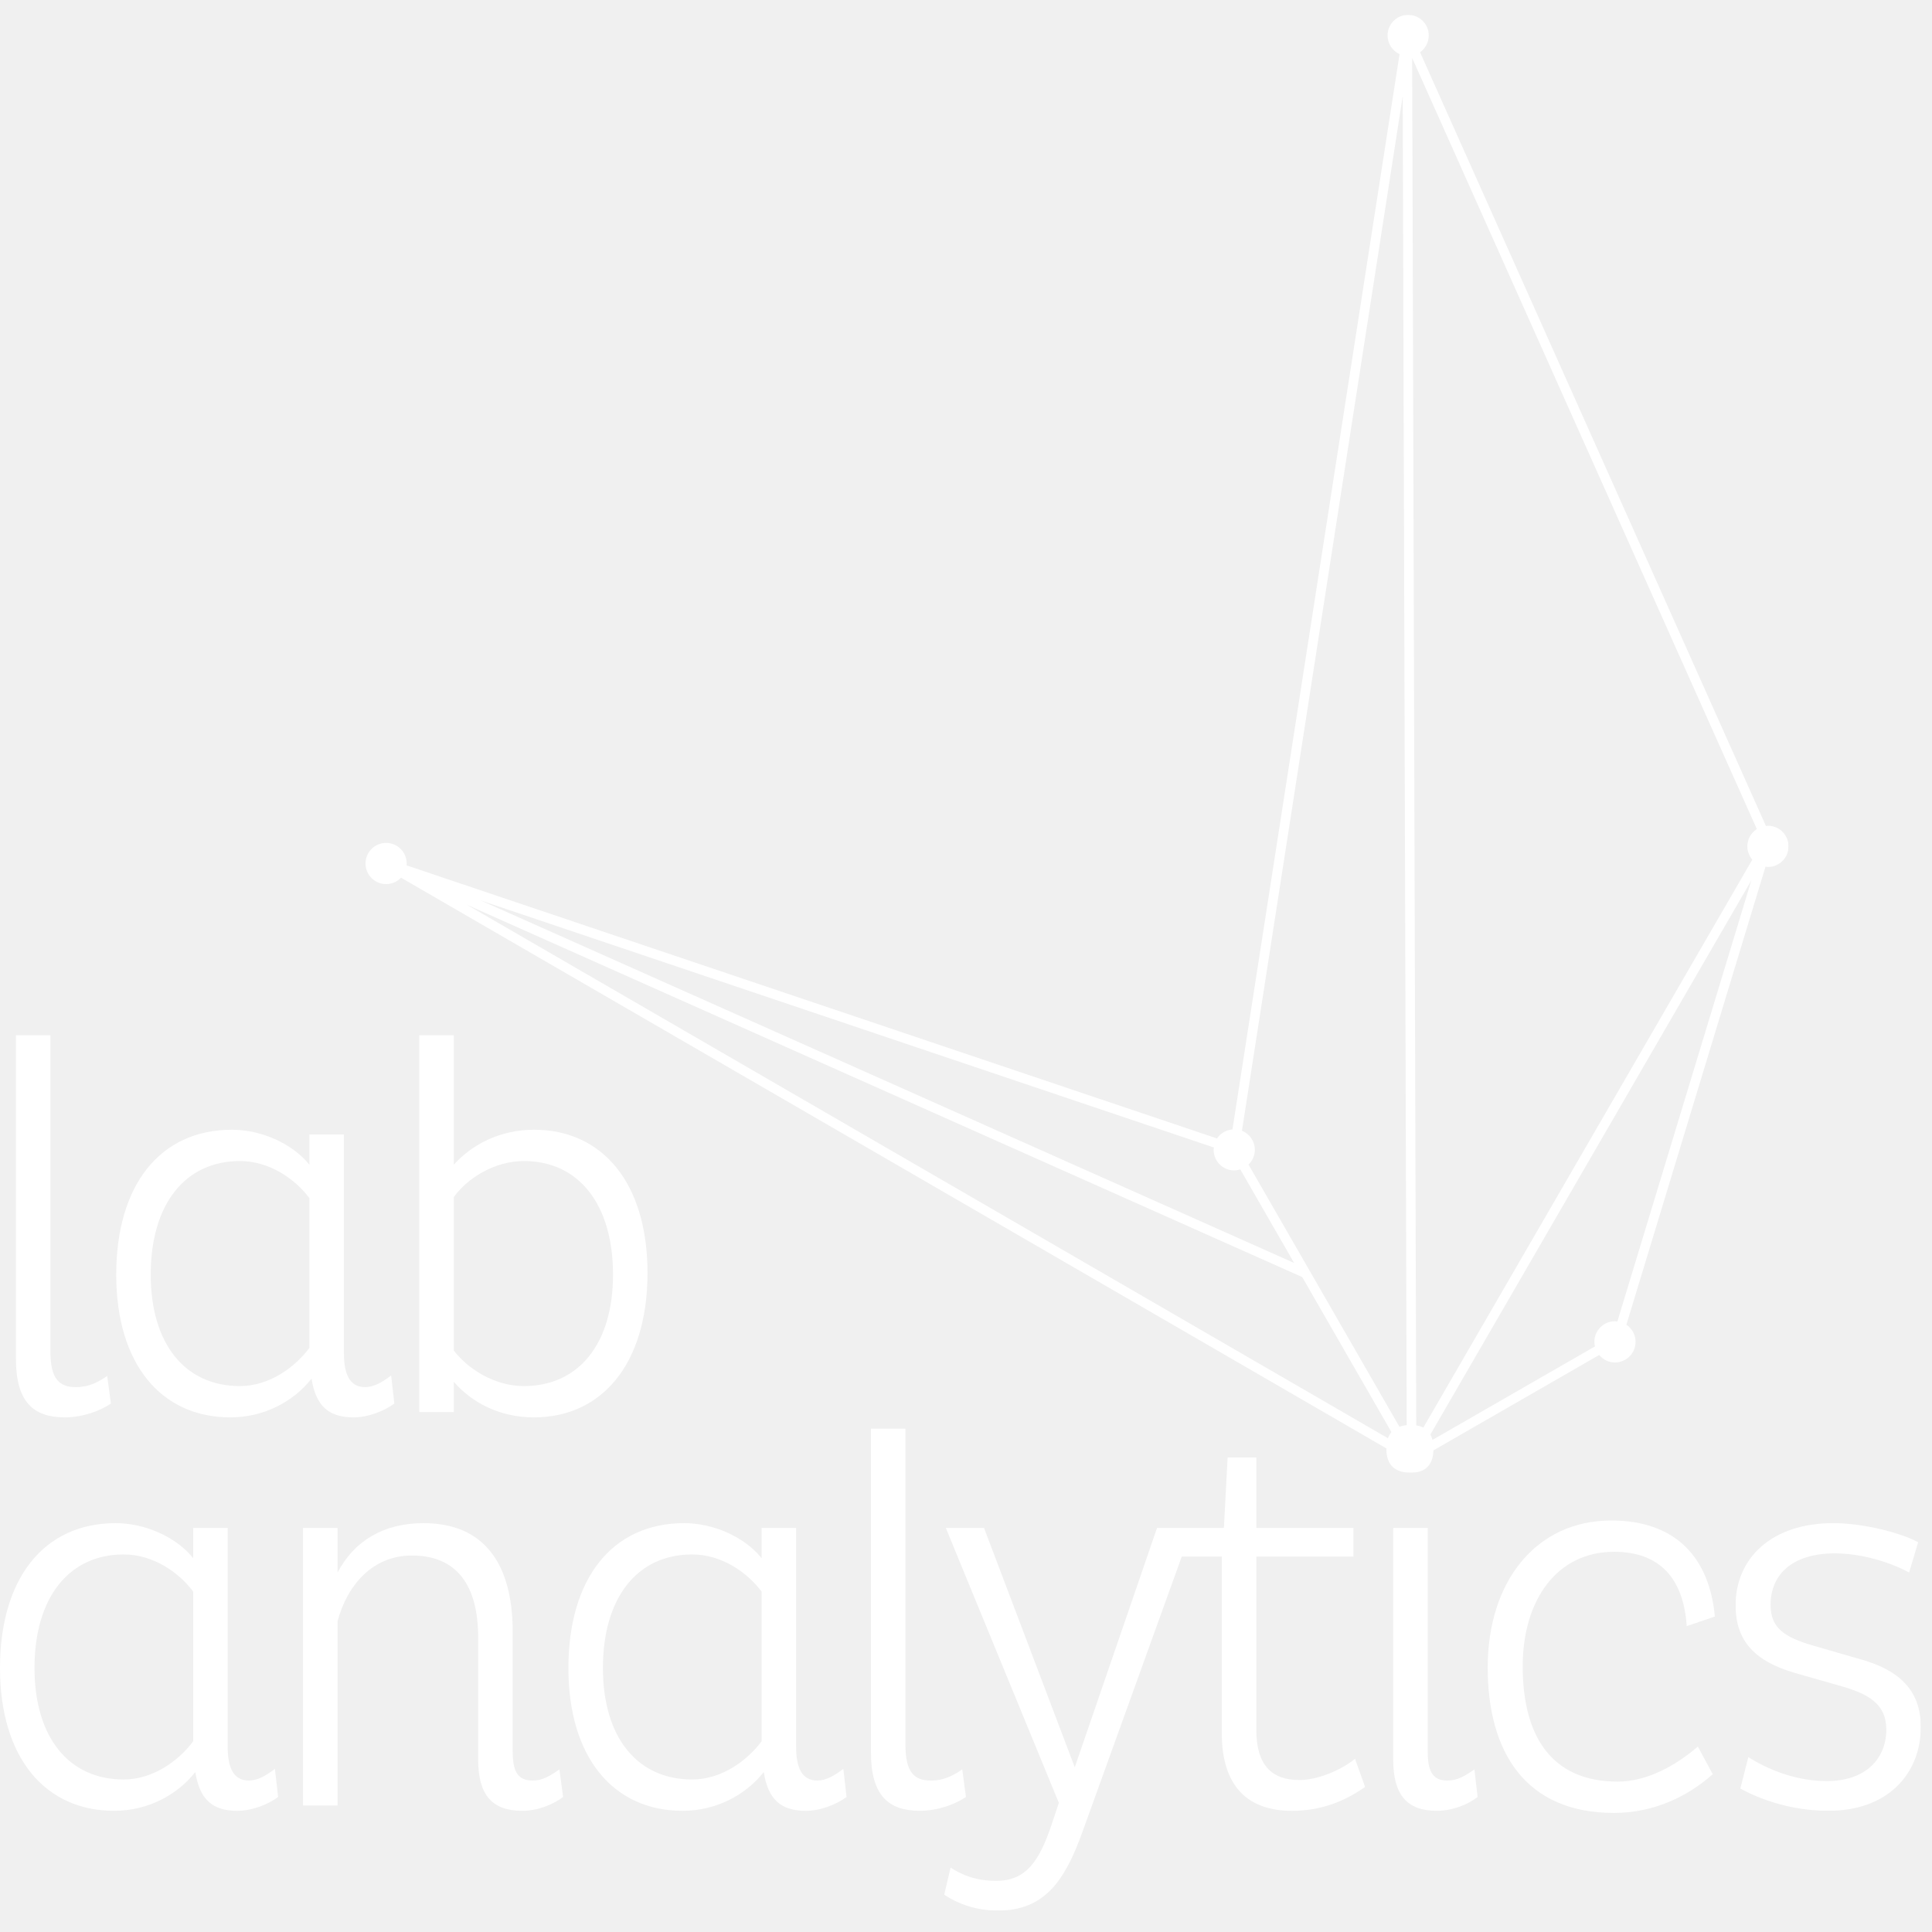
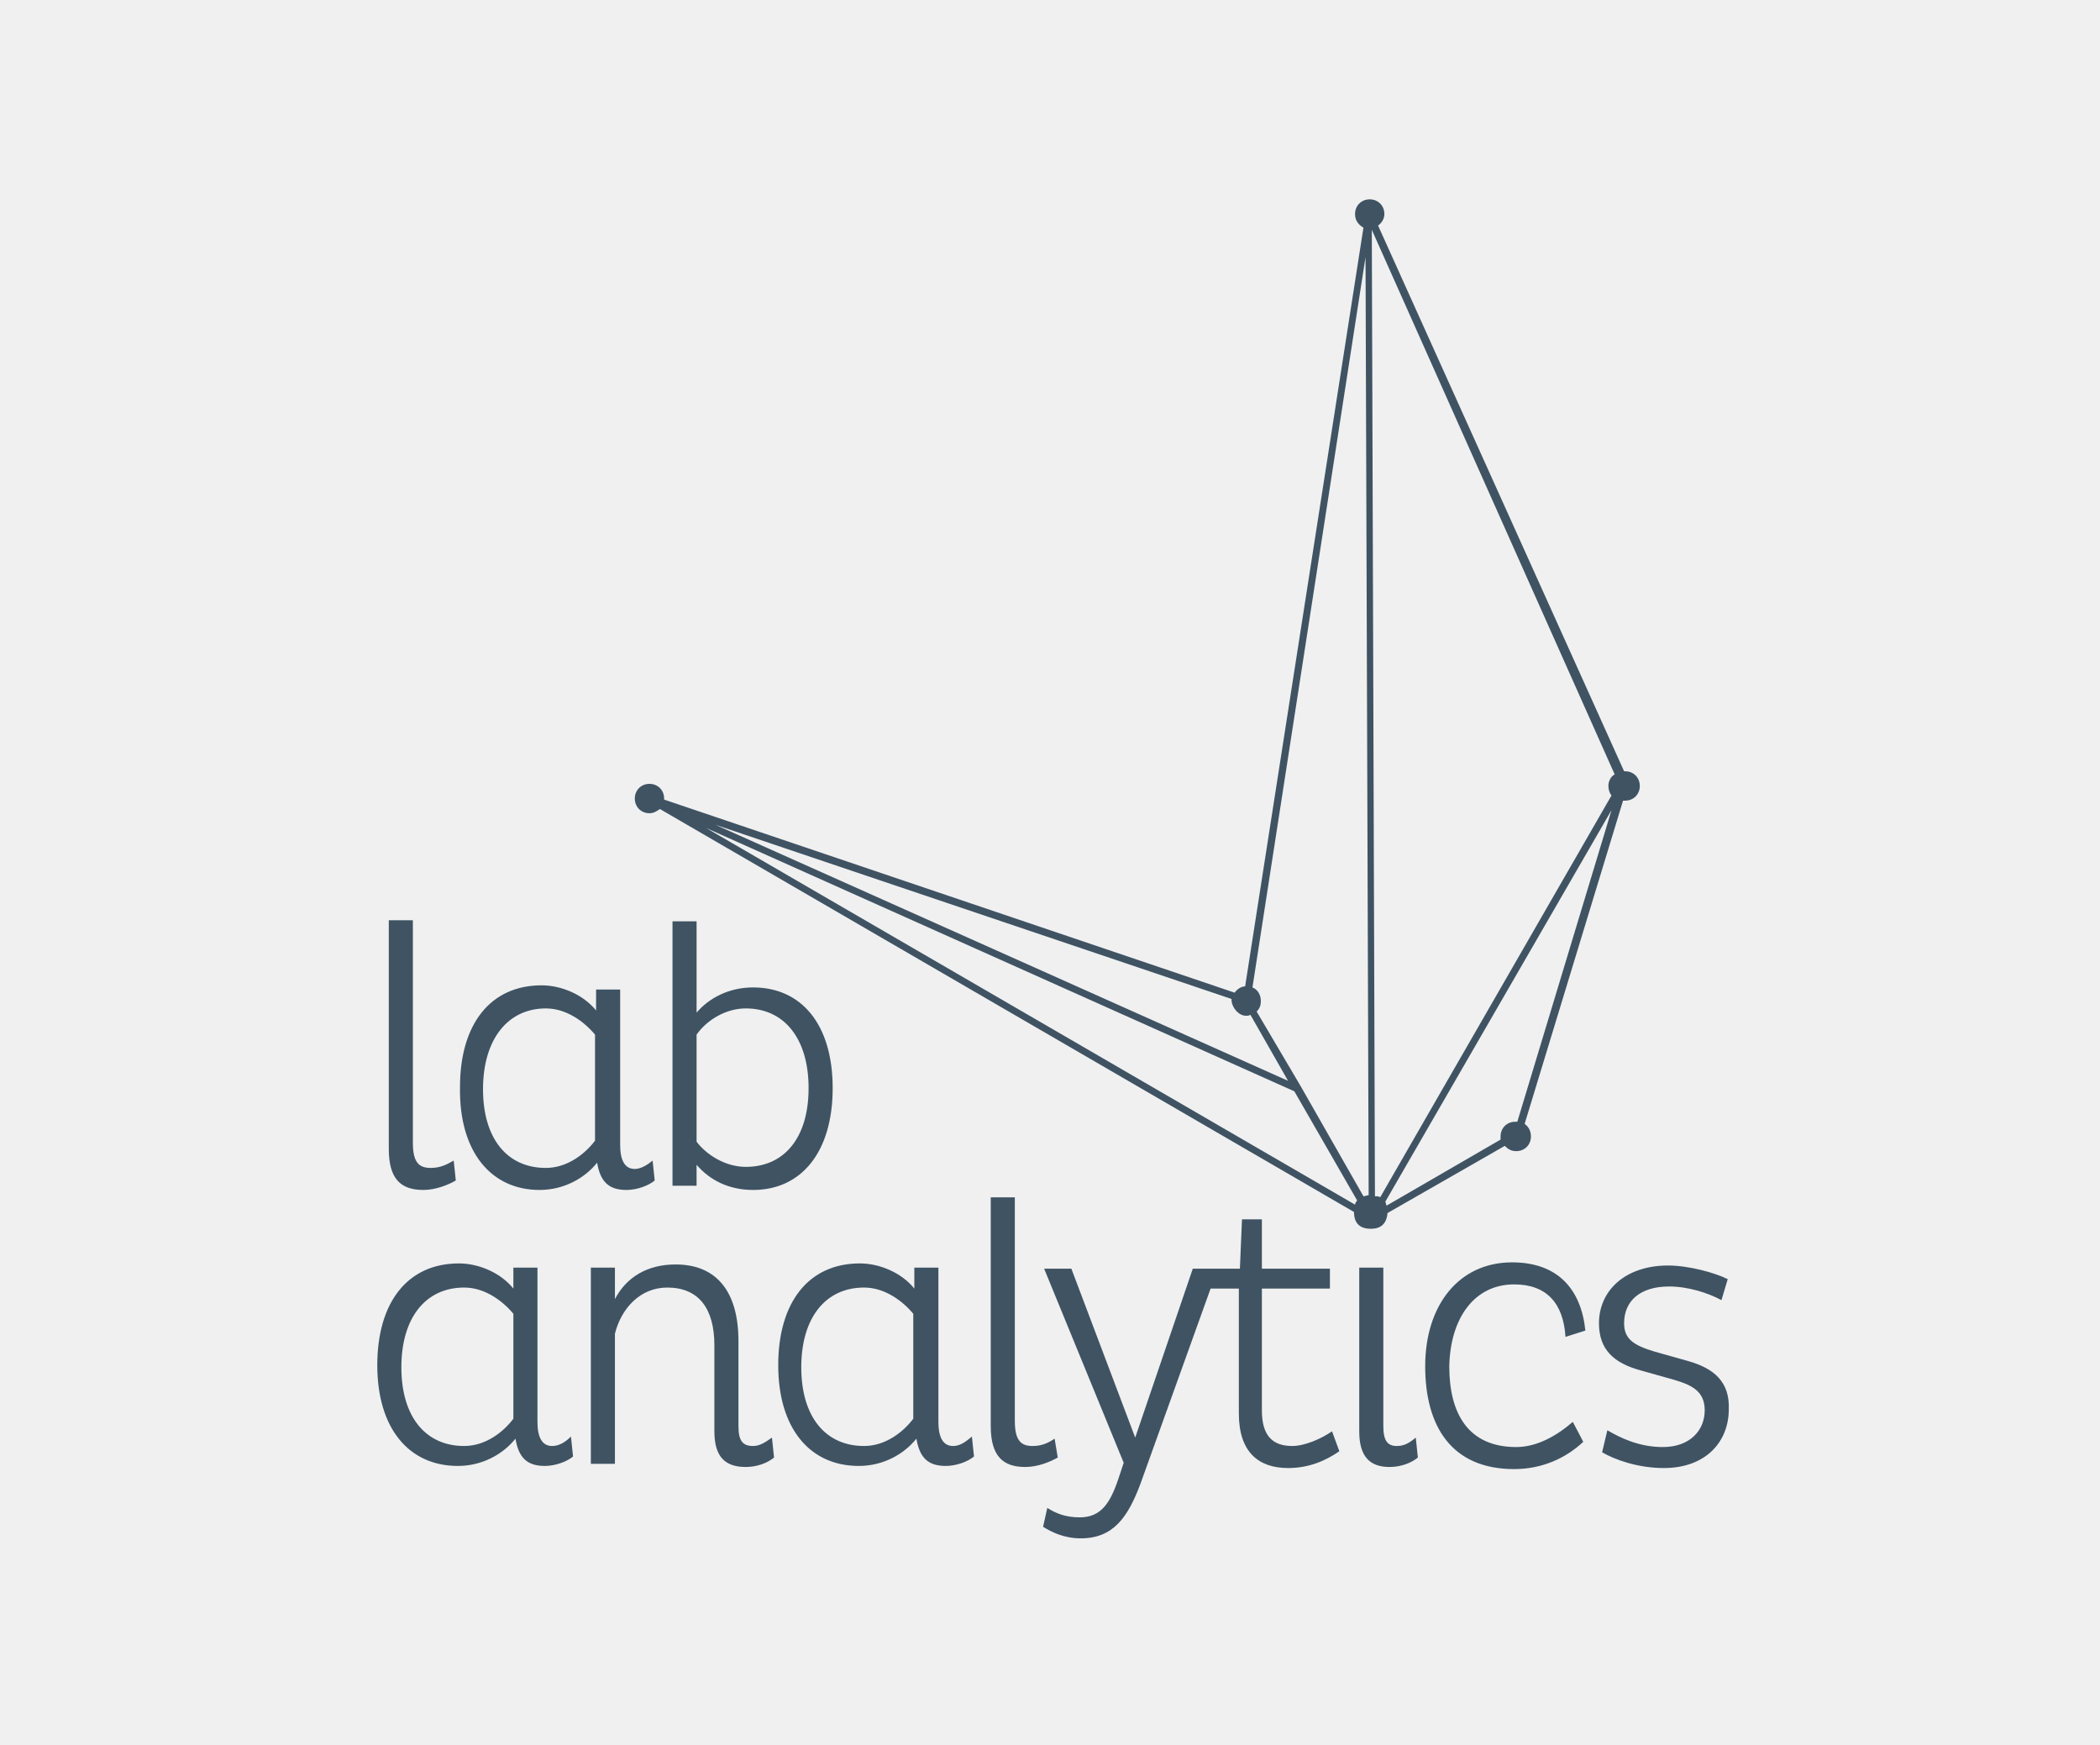
- <svg xmlns="http://www.w3.org/2000/svg" xmlns:xlink="http://www.w3.org/1999/xlink" width="100" height="100" viewBox="0 0 100 100">
-   <defs>
-     <path id="prefix__a" d="M0.41 0.386L22.195 0.386 22.195 23.846 0.41 23.846z" />
-     <path id="prefix__c" d="M0.456 0.339L74.112 0.339 74.112 75.798 0.456 75.798z" />
-     <path id="prefix__e" d="M0.123 0.237L9.71 0.237 9.71 15.127 0.123 15.127z" />
-   </defs>
-   <g fill="none" fill-rule="evenodd">
-     <path fill="#FFF" d="M3.351 73.363c.962 0 1.869-.357 2.39-.715l-.192-1.427c-.44.301-.934.577-1.62.577-.852 0-1.32-.413-1.32-1.842V53.584H.825V70.34c0 2.226.907 3.022 2.527 3.022M12.417 60.095c1.566 0 2.884.961 3.599 1.923v7.747c-.715.961-2.033 1.978-3.6 1.978-2.828 0-4.614-2.17-4.614-5.77 0-3.653 1.786-5.878 4.615-5.878m-.495 13.268c1.786 0 3.297-.85 4.203-2.005.22 1.401.88 2.005 2.171 2.005.77 0 1.593-.33 2.115-.715l-.165-1.455c-.467.358-.906.605-1.346.605-.796 0-1.099-.66-1.099-1.759V58.721h-1.785v1.566c-.907-1.126-2.528-1.812-4.01-1.812-3.738 0-5.99 2.884-5.99 7.499 0 4.642 2.335 7.389 5.906 7.389M27.114 60.095c2.83 0 4.615 2.225 4.615 5.879 0 3.598-1.785 5.769-4.615 5.769-1.538 0-2.912-.907-3.626-1.842v-7.938c.687-.962 2.088-1.868 3.626-1.868zm-5.412-6.511v19.505h1.786v-1.567c.907 1.045 2.334 1.841 4.148 1.841 3.543 0 5.879-2.802 5.879-7.472s-2.336-7.416-5.879-7.416c-1.786 0-3.241.796-4.148 1.812v-6.703h-1.786zM10 90.128c-.715.962-2.034 1.978-3.6 1.978-2.828 0-4.614-2.17-4.614-5.77 0-3.653 1.786-5.878 4.614-5.878 1.566 0 2.885.963 3.6 1.923v7.747zm2.884 2.033c-.797 0-1.1-.66-1.1-1.759V79.085H10v1.566c-.907-1.127-2.527-1.813-4.01-1.813C2.252 78.838 0 81.722 0 86.337c0 4.642 2.335 7.39 5.906 7.39 1.786 0 3.296-.852 4.203-2.006.22 1.402.879 2.007 2.17 2.007.77 0 1.593-.33 2.116-.715l-.165-1.457c-.467.358-.907.605-1.346.605zM27.581 92.161c-.742 0-1.044-.411-1.044-1.484V84.47c0-3.573-1.51-5.632-4.615-5.632-2.088 0-3.598.934-4.45 2.555v-2.308h-1.786v14.368h1.785V83.92c.495-1.869 1.814-3.407 3.846-3.407 2.308 0 3.434 1.511 3.434 4.259v6.318c0 1.84.742 2.637 2.28 2.637.824 0 1.593-.33 2.116-.714l-.193-1.429c-.467.33-.878.577-1.373.577M39.421 90.128c-.715.962-2.033 1.978-3.598 1.978-2.83 0-4.616-2.17-4.616-5.77 0-3.653 1.786-5.878 4.616-5.878 1.565 0 2.883.963 3.598 1.923v7.747zm2.885 2.033c-.797 0-1.1-.66-1.1-1.759V79.085h-1.785v1.566c-.906-1.127-2.527-1.813-4.01-1.813-3.736 0-5.99 2.884-5.99 7.499 0 4.642 2.336 7.39 5.908 7.39 1.784 0 3.296-.852 4.203-2.006.219 1.402.878 2.007 2.17 2.007.769 0 1.592-.33 2.115-.715l-.165-1.457c-.467.358-.907.605-1.346.605zM49.806 91.584c-.44.302-.935.577-1.62.577-.853 0-1.32-.411-1.32-1.84V73.946H45.08v16.758c0 2.225.907 3.022 2.529 3.022.961 0 1.867-.357 2.389-.714l-.192-1.429z" />
-     <g transform="translate(48.462 75.045)">
-       <mask id="prefix__b" fill="#fff">
-         <use xlink:href="#prefix__a" />
-       </mask>
-       <path fill="#FFF" d="M18.79 17.088c-1.43 0-2.226-.769-2.226-2.61V5.523h5.028V4.04h-5.028V.386H15.08l-.193 3.653H11.426L7.168 16.43 2.471 4.04H.493l5.85 14.23-.384 1.154c-.631 1.868-1.318 2.884-2.857 2.884-1.044 0-1.757-.301-2.362-.685l-.33 1.4c.605.412 1.567.824 2.775.824 2.417 0 3.461-1.539 4.368-4.038l5.152-14.285h2.073v9.147c0 2.83 1.429 4.012 3.627 4.012 1.565 0 2.773-.523 3.79-1.236l-.521-1.457c-.742.604-1.95 1.099-2.885 1.099" mask="url(#prefix__b)" />
-     </g>
-     <g transform="translate(18.462 .43)">
-       <mask id="prefix__d" fill="#fff">
-         <use xlink:href="#prefix__c" />
-       </mask>
-       <path fill="#FFF" d="M45.422 60.15c.11 0 .213-.021.313-.052l2.787 4.843L6.415 46.175l37.953 12.789c-.005.04-.013.08-.013.12 0 .589.477 1.067 1.067 1.067zM71.98 43.377c0 .264.098.502.257.688L55.21 73.461c-.11-.057-.233-.092-.368-.113L54.631 2.57l17.84 39.912c-.295.19-.491.519-.491.895zM53.558 73.693c-.075.088-.137.192-.18.32L5.694 46.395 48.94 65.67l4.617 8.023zm-7.736-15.596l8.32-53.553.206 68.793c-.136.012-.262.039-.377.08l-4.641-8.064-3.168-5.504c.2-.194.326-.464.326-.765 0-.447-.276-.829-.666-.987zm19.307 9.86c-.589 0-1.067.478-1.067 1.067 0 .082.012.16.03.237l-8.41 4.839c-.027-.106-.062-.2-.107-.281l16.613-28.682-6.935 22.834c-.04-.006-.081-.014-.124-.014zm-9.396 6.684l8.58-4.938c.195.235.486.388.816.388.59 0 1.066-.478 1.066-1.067 0-.37-.189-.696-.475-.887l7.2-23.707c.042.005.082.013.126.013.59 0 1.066-.477 1.066-1.067 0-.588-.477-1.065-1.066-1.065-.036 0-.07.006-.104.01L55.04 2.274c.271-.193.45-.51.45-.869 0-.59-.476-1.066-1.066-1.066-.589 0-1.066.477-1.066 1.066 0 .428.254.796.62.966l-8.647 55.656c-.334.028-.625.206-.8.47L2.58 44.361c.003-.033.009-.063.009-.096 0-.59-.477-1.066-1.066-1.066-.588 0-1.066.477-1.066 1.066 0 .589.478 1.066 1.066 1.066.304 0 .577-.129.772-.333l51.001 29.54-.001.023c0 .907.522 1.237 1.264 1.237.665 0 1.145-.314 1.175-1.157z" mask="url(#prefix__d)" />
-     </g>
-     <path fill="#FFF" d="M74.915 92.161c-.714 0-1.016-.411-1.016-1.484V79.085h-1.786V91.09c0 1.84.741 2.637 2.252 2.637.825 0 1.622-.33 2.116-.714l-.165-1.429c-.467.33-.88.577-1.4.577M83.54 80.32c2.363 0 3.6 1.374 3.764 3.847l1.456-.495c-.274-3.02-2.005-4.971-5.356-4.971-3.901 0-6.401 3.159-6.401 7.609 0 4.368 1.95 7.527 6.538 7.527 1.977 0 3.763-.797 5.11-2.006l-.77-1.429c-1.153.99-2.637 1.814-4.148 1.814-3.516 0-4.918-2.472-4.918-5.962 0-3.46 1.786-5.933 4.726-5.933" />
-     <g transform="translate(89.71 78.6)">
-       <mask id="prefix__f" fill="#fff">
-         <use xlink:href="#prefix__e" />
-       </mask>
-       <path fill="#FFF" d="M6.633 7.297l-2.472-.715c-1.538-.44-2.225-.934-2.225-2.114 0-1.621 1.181-2.666 3.324-2.666 1.4 0 2.884.468 3.846.99l.467-1.567C8.666.731 6.716.237 5.177.237 1.991.237.123 2.05.123 4.494c0 1.896 1.072 2.914 3.049 3.49l2.5.714c1.291.384 2.253.879 2.253 2.225 0 1.484-1.045 2.665-3.077 2.665-1.73 0-3.187-.687-4.065-1.237l-.414 1.621c.935.522 2.584 1.155 4.561 1.155 3.104 0 4.78-1.951 4.78-4.341 0-1.923-1.154-2.94-3.077-3.49" mask="url(#prefix__f)" />
-     </g>
-   </g>
+ <svg xmlns="http://www.w3.org/2000/svg" width="295" height="245" fill="none" viewBox="0 0 295 245">
+   <path fill="#3F5363" d="M59.47 167.13c1.765 0 3.53-.737 4.559-1.327l-.294-2.8c-1.03.59-1.912 1.032-3.236 1.032-1.617 0-2.5-.737-2.5-3.537v-31.246h-3.382v32.13c0 4.127 1.618 5.748 4.853 5.748zM75.794 167.13c3.383 0 6.324-1.621 8.088-3.832.442 2.653 1.618 3.832 4.118 3.832 1.47 0 3.088-.59 3.97-1.327l-.293-2.8c-.883.737-1.765 1.179-2.5 1.179-1.471 0-2.06-1.326-2.06-3.39V138.98h-3.382v2.947c-1.764-2.21-4.853-3.537-7.647-3.537-7.206 0-11.47 5.453-11.47 14.296-.147 9.138 4.412 14.444 11.176 14.444zm.883-25.497c2.94 0 5.44 1.916 6.911 3.684v14.886c-1.323 1.768-3.823 3.832-6.911 3.832-5.442 0-8.824-4.127-8.824-11.054 0-7.074 3.53-11.348 8.824-11.348zM94.47 129.252v37.288h3.383v-2.947c1.765 2.063 4.412 3.537 7.941 3.537 6.765 0 11.177-5.306 11.177-14.296 0-8.991-4.412-14.149-11.177-14.149-3.382 0-6.176 1.474-7.94 3.537V129.4H94.47v-.148zm10.295 12.381c5.441 0 8.823 4.274 8.823 11.201 0 6.927-3.382 11.053-8.823 11.053-2.941 0-5.588-1.768-6.912-3.537v-15.033c1.324-1.916 3.971-3.684 6.912-3.684zM77.559 203.091c-1.47 0-2.059-1.326-2.059-3.389v-21.666h-3.382v2.948c-1.765-2.211-4.853-3.537-7.647-3.537-7.206 0-11.471 5.453-11.471 14.296s4.412 14.149 11.323 14.149c3.383 0 6.324-1.621 8.089-3.832.44 2.653 1.617 3.832 4.117 3.832 1.471 0 3.089-.59 3.971-1.327l-.294-2.8c-.883.884-1.765 1.326-2.647 1.326zm-5.441-3.832c-1.324 1.769-3.824 3.832-6.912 3.832-5.441 0-8.824-4.126-8.824-11.053 0-6.927 3.383-11.201 8.824-11.201 2.941 0 5.441 1.916 6.912 3.684v14.738zM105.794 203.091c-1.47 0-2.059-.736-2.059-2.8v-11.938c0-6.78-2.941-10.759-8.823-10.759-3.97 0-6.912 1.769-8.53 4.864v-4.422H83v27.561h3.382v-18.276c.883-3.537 3.53-6.484 7.353-6.484 4.412 0 6.618 2.947 6.618 8.106v12.085c0 3.537 1.471 5.011 4.412 5.011 1.617 0 3.088-.589 3.97-1.326l-.294-2.801c-1.029.737-1.765 1.179-2.647 1.179zM133.882 203.091c-1.471 0-2.059-1.326-2.059-3.389v-21.666h-3.382v2.948c-1.765-2.211-4.853-3.537-7.647-3.537-7.206 0-11.471 5.453-11.471 14.296s4.412 14.149 11.324 14.149c3.382 0 6.323-1.621 8.088-3.832.441 2.653 1.618 3.832 4.118 3.832 1.47 0 3.088-.59 3.97-1.327l-.294-2.8c-1.029.884-1.765 1.326-2.647 1.326zm-5.588-3.832c-1.324 1.769-3.824 3.832-6.912 3.832-5.441 0-8.823-4.126-8.823-11.053 0-6.927 3.382-11.201 8.823-11.201 2.941 0 5.441 1.916 6.912 3.684v14.738zM148.147 202.06c-.882.589-1.764 1.032-3.088 1.032-1.618 0-2.5-.737-2.5-3.538v-31.392h-3.382v32.129c0 4.274 1.764 5.748 4.853 5.748 1.764 0 3.529-.737 4.559-1.326l-.442-2.653z" />
+   <path fill="#3F5363" d="M181.529 203.091c-2.794 0-4.264-1.473-4.264-5.011v-17.096h9.558v-2.8h-9.558v-6.927h-2.795l-.294 6.927H167.559l-8.089 23.728-8.97-23.728h-3.824l11.177 27.266-.735 2.21c-1.177 3.537-2.5 5.453-5.442 5.453-2.058 0-3.382-.589-4.558-1.326l-.589 2.653c1.177.737 2.941 1.621 5.294 1.621 4.559 0 6.618-2.948 8.383-7.664l9.853-27.413h3.97v17.539c0 5.453 2.794 7.663 6.912 7.663 2.941 0 5.294-1.031 7.206-2.358l-1.029-2.8c-1.471 1.032-3.824 2.063-5.589 2.063zM194.912 170.372l16.471-9.432c.441.442.882.737 1.617.737 1.177 0 2.059-.885 2.059-2.064 0-.737-.294-1.326-.882-1.768L228 112.451h.294c1.177 0 2.059-.885 2.059-2.064s-.882-2.063-2.059-2.063h-.147l-34.558-76.64c.588-.442.882-1.031.882-1.62 0-1.18-.882-2.064-2.059-2.064-1.176 0-2.059.884-2.059 2.063 0 .885.441 1.474 1.177 1.916l-16.618 106.559c-.588 0-1.176.442-1.471.884l-80.147-27.119v-.147c0-1.179-.882-2.063-2.058-2.063-1.177 0-2.06.884-2.06 2.063 0 1.179.883 2.063 2.06 2.063.588 0 1.029-.294 1.47-.589l97.5 56.595c0 1.769 1.03 2.358 2.353 2.358 1.324 0 2.206-.589 2.353-2.211zm17.941-12.822c-1.176 0-2.059.884-2.059 2.063v.443l-16.029 9.285c0-.148-.147-.442-.147-.59l31.765-54.974-13.236 43.773h-.294zm-36.912-18.865l15.883-102.579.441 131.761c-.294 0-.441.147-.735.147l-8.824-15.475-6.176-10.464c.441-.442.588-.885.588-1.474 0-.884-.441-1.621-1.177-1.916zm14.706 29.919c-.147.147-.294.442-.294.589l-91.176-52.91 82.647 36.993 8.823 15.328zm35.294-58.217c0 .442.148 1.032.442 1.327l-32.5 56.448c-.147-.148-.442-.148-.736-.148l-.441-135.74 34.118 76.492c-.588.295-.883 1.032-.883 1.621zm-50.882 32.277c.147 0 .441 0 .588-.147l5.294 9.285-80.441-35.961 72.5 24.465v.295c.147 1.032 1.03 2.063 2.059 2.063zM196.236 203.092c-1.324 0-1.912-.737-1.912-2.801v-22.255h-3.383v22.992c0 3.537 1.471 5.011 4.265 5.011 1.618 0 3.088-.589 3.971-1.326l-.294-2.801c-.883.737-1.618 1.18-2.647 1.18zM212.706 180.394c4.559 0 6.912 2.653 7.206 7.37l2.794-.885c-.588-5.748-3.823-9.58-10.294-9.58-7.5 0-12.206 6.043-12.206 14.591 0 8.401 3.677 14.444 12.5 14.444 3.824 0 7.206-1.474 9.706-3.832l-1.471-2.8c-2.206 1.916-5 3.537-7.941 3.537-6.765 0-9.412-4.716-9.412-11.349.147-6.779 3.53-11.496 9.118-11.496zM237.118 191.153l-4.706-1.326c-2.941-.884-4.264-1.769-4.264-3.979 0-3.096 2.205-5.159 6.323-5.159 2.647 0 5.441.884 7.353 1.916l.882-2.948c-1.764-.884-5.441-1.916-8.382-1.916-6.029 0-9.706 3.538-9.706 8.107 0 3.684 2.059 5.6 5.883 6.632l4.705 1.326c2.5.737 4.265 1.621 4.265 4.274 0 2.801-2.059 5.159-5.882 5.159-3.383 0-6.03-1.327-7.794-2.358l-.736 3.095c1.765 1.031 5 2.21 8.677 2.21 5.882 0 9.117-3.684 9.117-8.253.148-3.832-2.058-5.748-5.735-6.78z" />
</svg>
